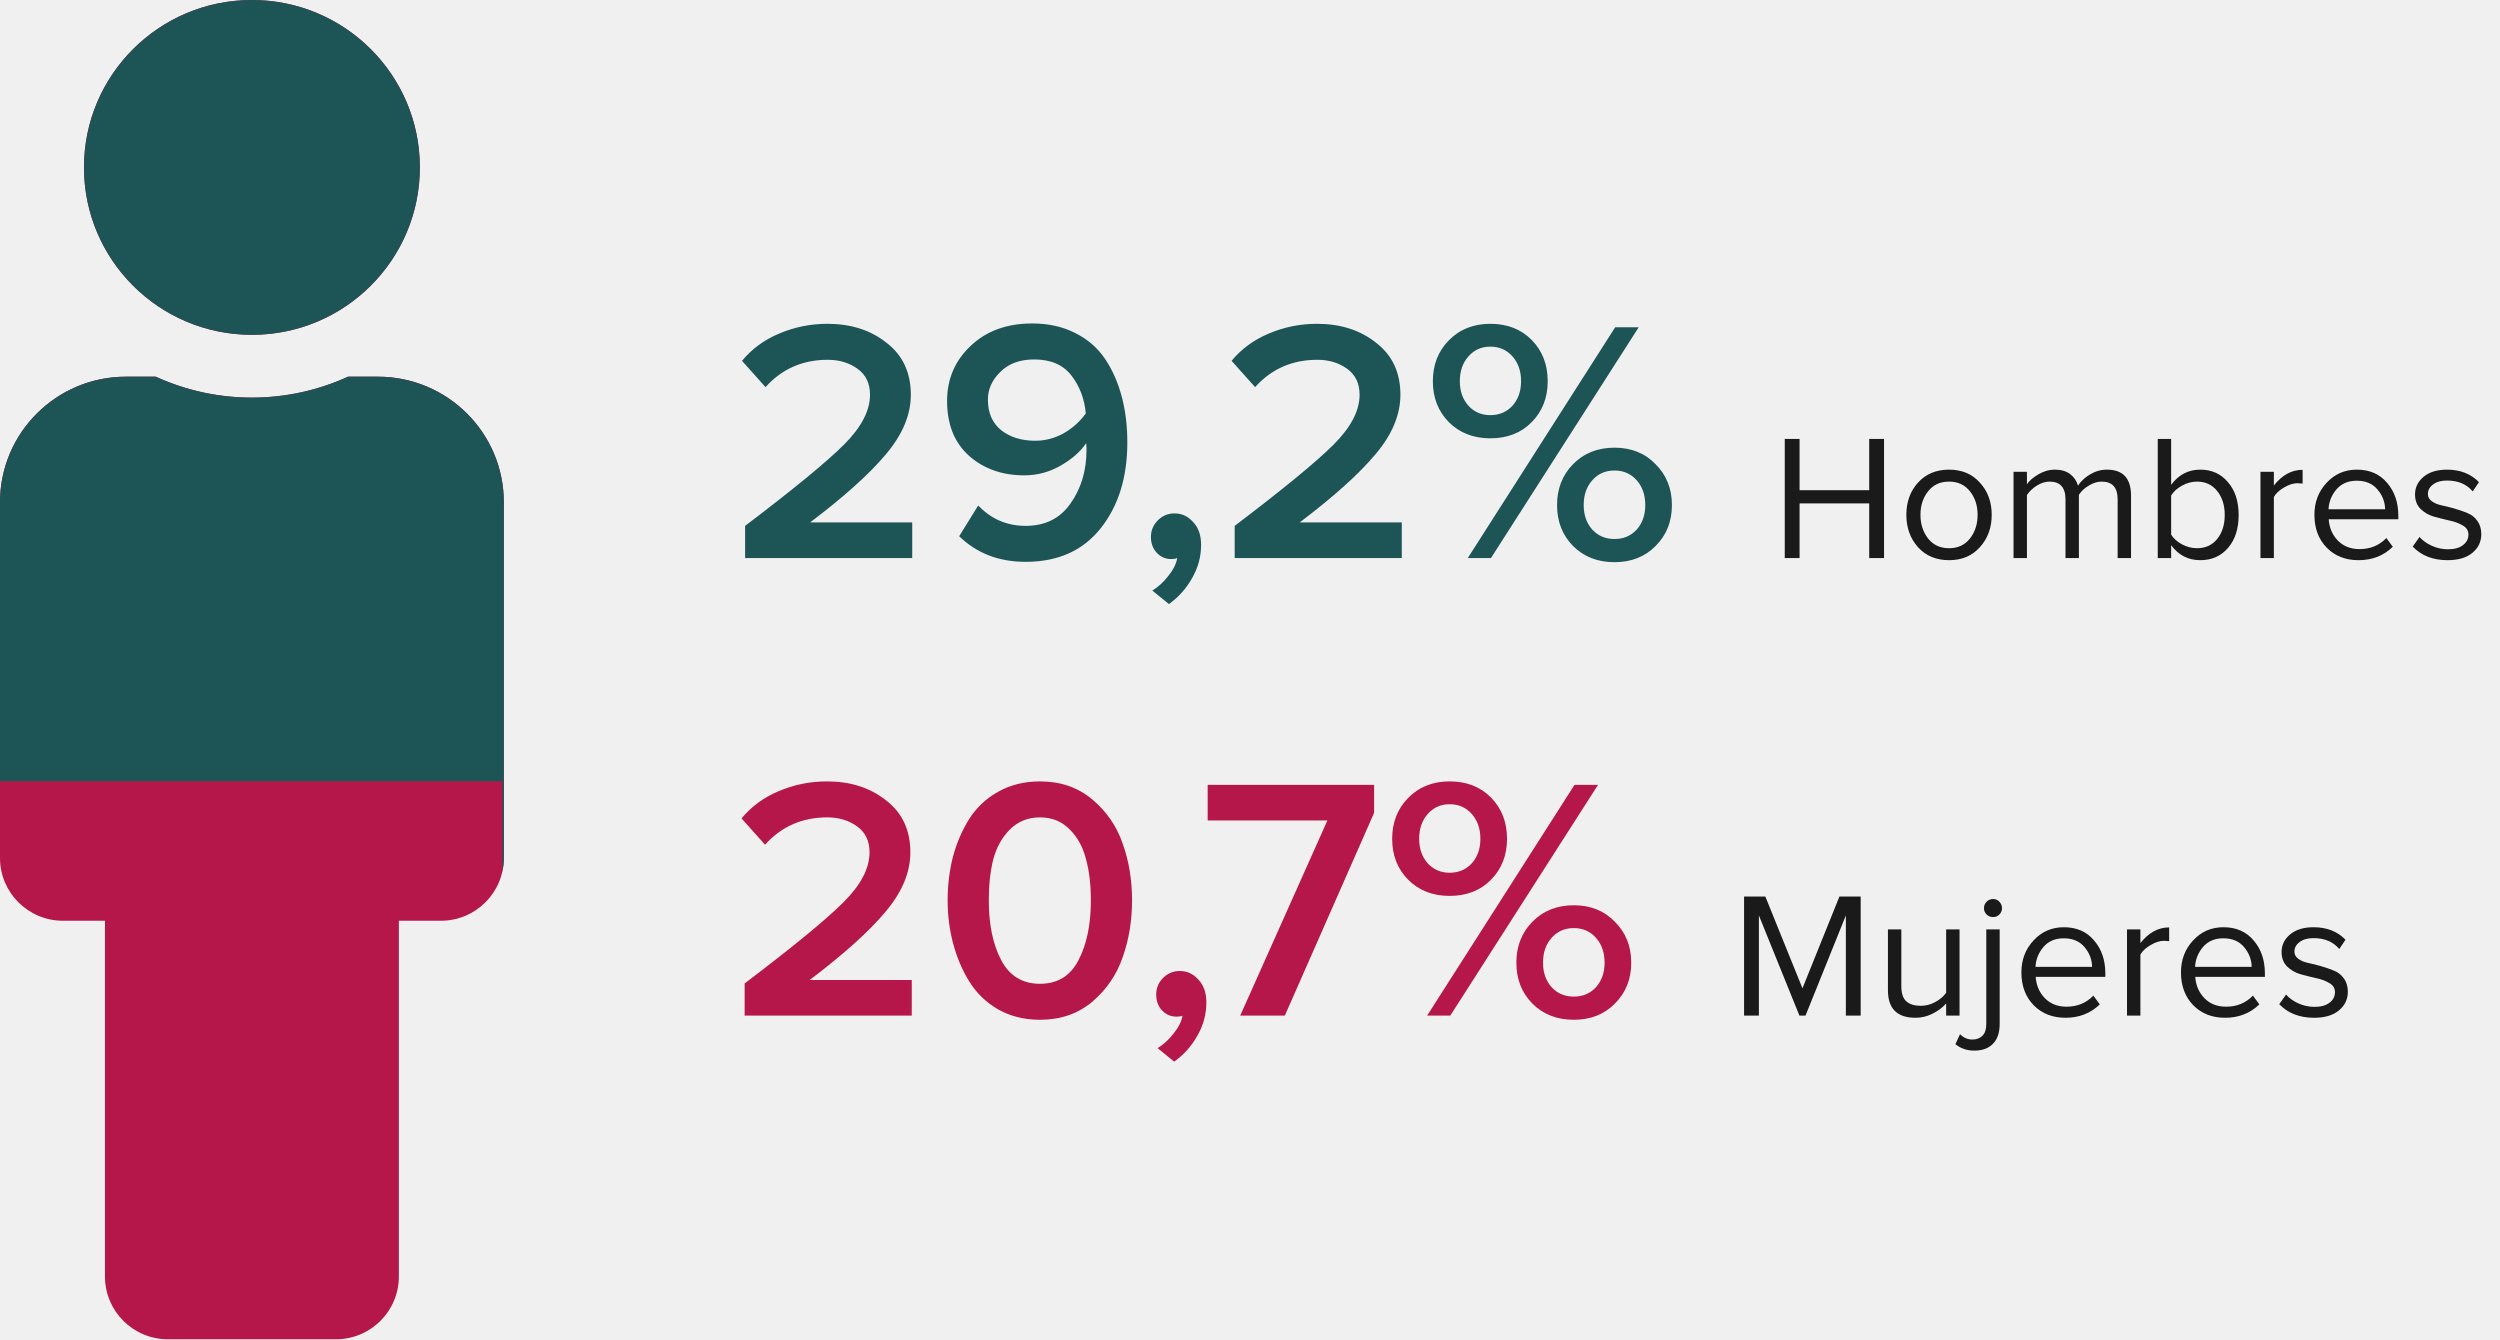
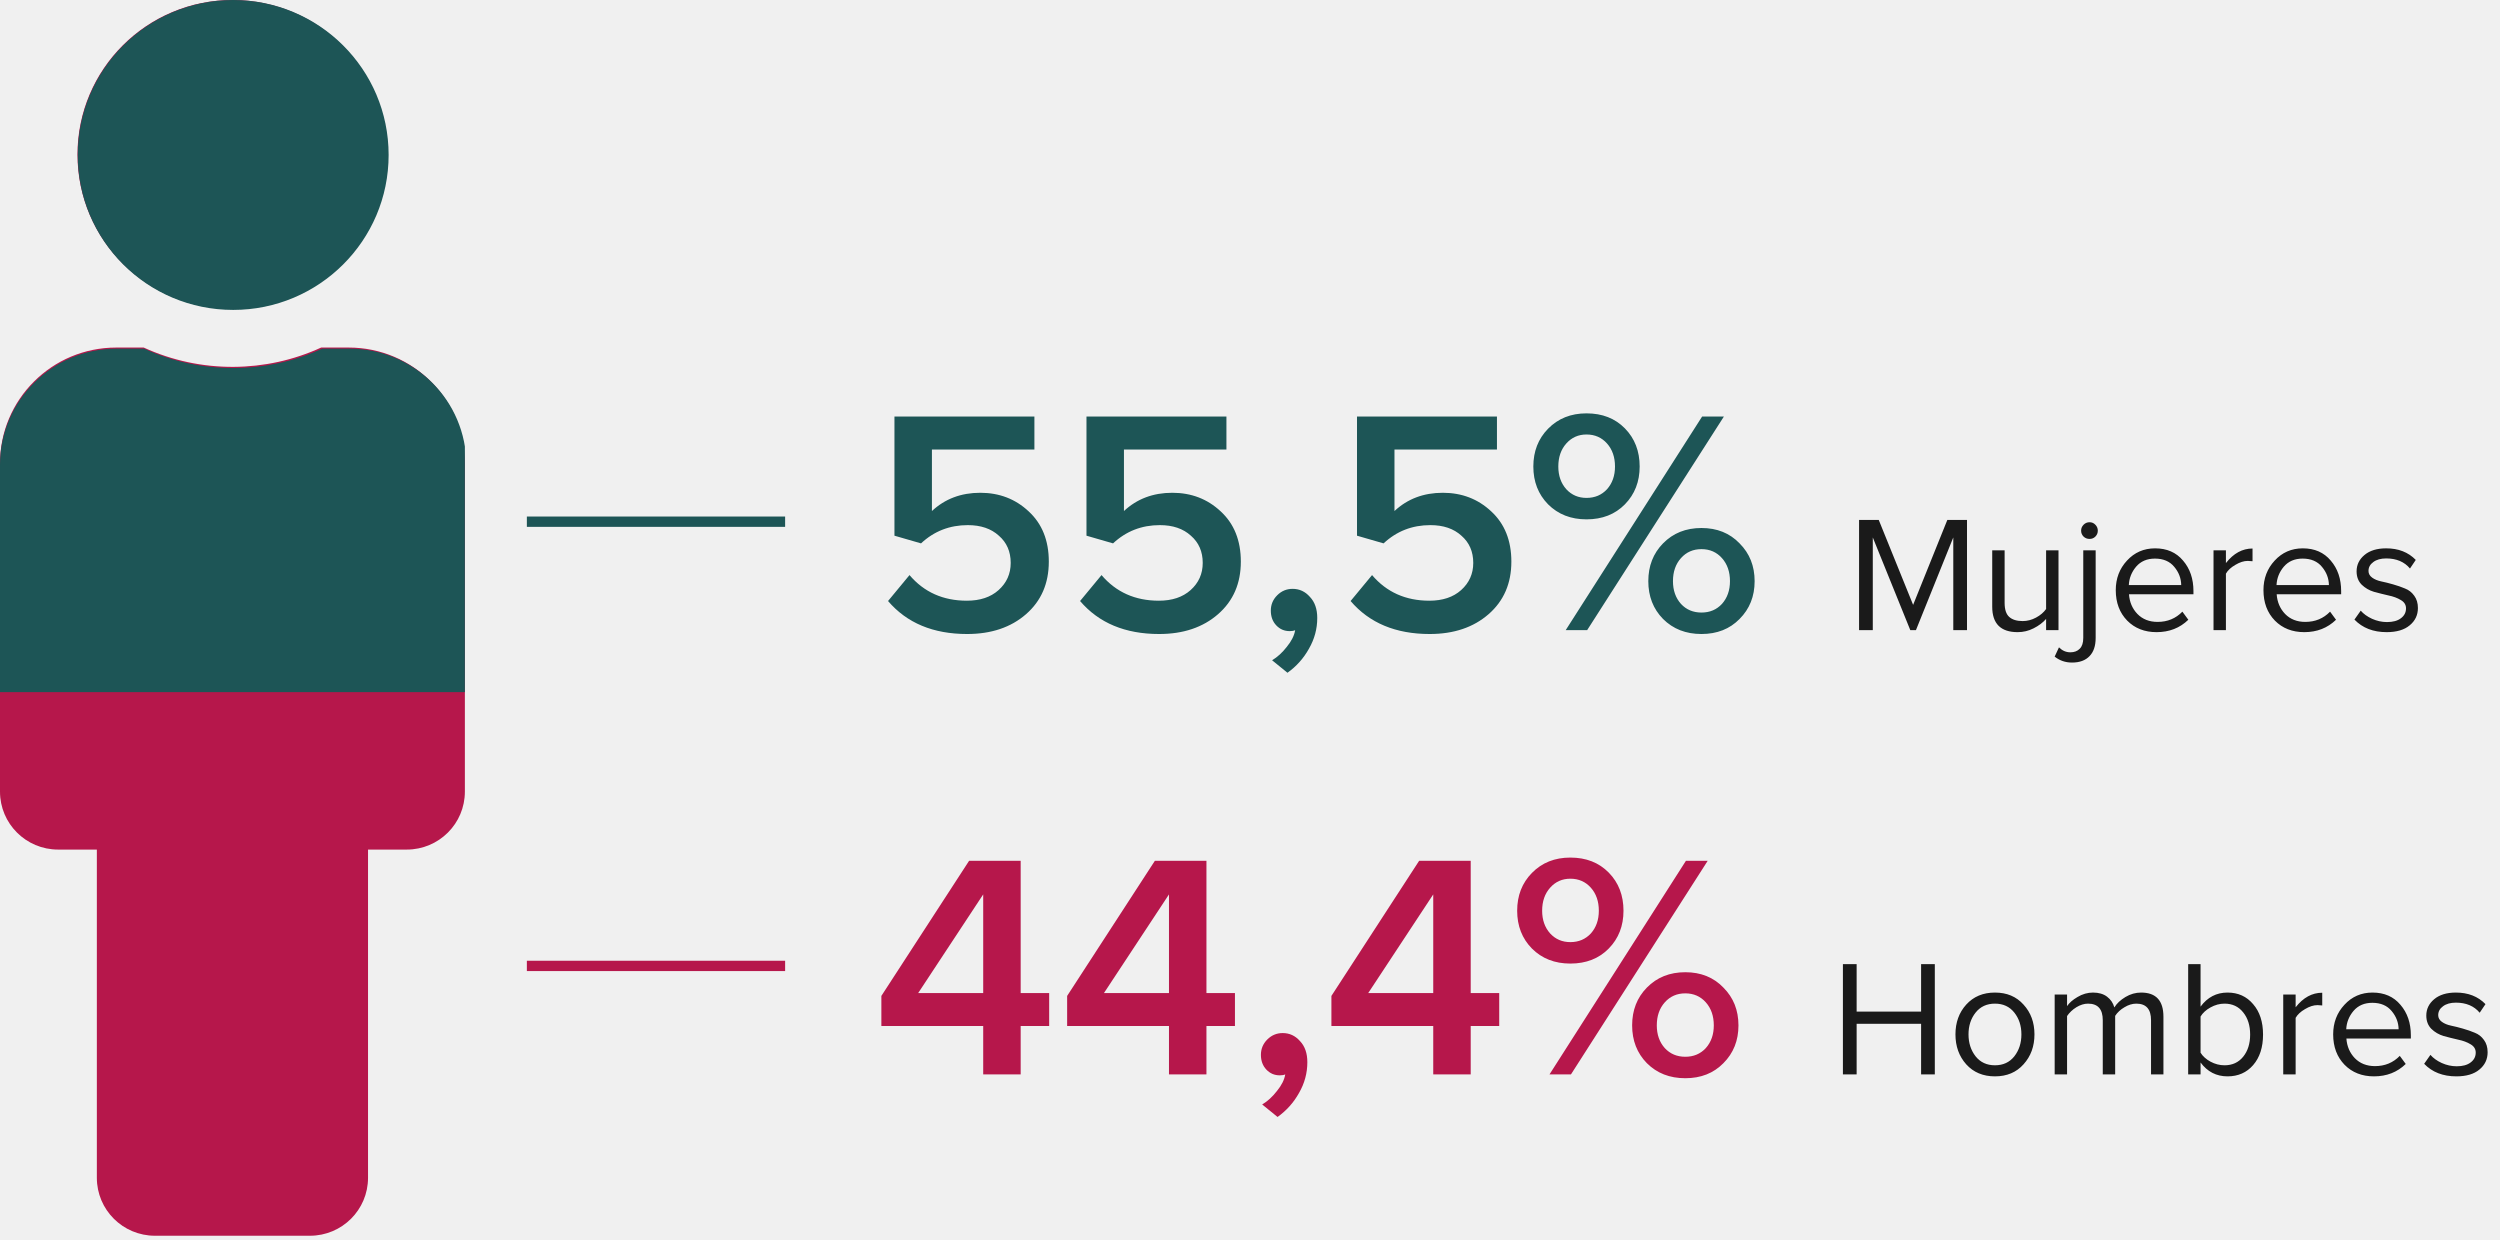
- <svg xmlns="http://www.w3.org/2000/svg" width="224" height="120" viewBox="0 0 224 120" fill="none">
-   <path d="M81.693 91H66.72V88.117C71.08 84.81 74.036 82.382 75.586 80.832C77.136 79.282 77.911 77.794 77.911 76.368C77.911 75.355 77.539 74.58 76.795 74.043C76.051 73.506 75.162 73.237 74.129 73.237C71.876 73.237 70.016 74.053 68.549 75.686L66.441 73.33C67.329 72.255 68.445 71.439 69.789 70.881C71.153 70.302 72.589 70.013 74.098 70.013C76.206 70.013 77.973 70.581 79.399 71.718C80.845 72.834 81.569 74.384 81.569 76.368C81.569 78.166 80.825 79.943 79.337 81.7C77.869 83.457 75.606 85.492 72.548 87.807H81.693V91ZM93.185 91.372C91.78 91.372 90.529 91.062 89.434 90.442C88.359 89.822 87.502 88.995 86.861 87.962C86.22 86.929 85.735 85.792 85.404 84.552C85.073 83.312 84.908 82.02 84.908 80.677C84.908 79.334 85.063 78.042 85.373 76.802C85.704 75.562 86.189 74.425 86.83 73.392C87.491 72.359 88.359 71.542 89.434 70.943C90.529 70.323 91.78 70.013 93.185 70.013C95.024 70.013 96.585 70.55 97.866 71.625C99.147 72.7 100.057 74.022 100.594 75.593C101.152 77.143 101.431 78.838 101.431 80.677C101.431 82.496 101.152 84.19 100.594 85.761C100.057 87.332 99.147 88.665 97.866 89.76C96.585 90.835 95.024 91.372 93.185 91.372ZM89.713 86.04C90.457 87.445 91.614 88.148 93.185 88.148C94.756 88.148 95.903 87.445 96.626 86.04C97.37 84.635 97.742 82.847 97.742 80.677C97.742 79.272 97.597 78.042 97.308 76.988C97.039 75.913 96.554 75.025 95.851 74.322C95.148 73.599 94.26 73.237 93.185 73.237C92.11 73.237 91.211 73.599 90.488 74.322C89.785 75.025 89.289 75.913 89 76.988C88.731 78.042 88.597 79.272 88.597 80.677C88.597 82.847 88.969 84.635 89.713 86.04ZM108.09 89.822C108.09 90.876 107.821 91.868 107.284 92.798C106.767 93.728 106.075 94.503 105.207 95.123L103.719 93.914C104.235 93.604 104.711 93.17 105.145 92.612C105.599 92.054 105.868 91.517 105.951 91C105.827 91.062 105.651 91.093 105.424 91.093C104.907 91.093 104.473 90.907 104.122 90.535C103.77 90.163 103.595 89.688 103.595 89.109C103.595 88.53 103.801 88.034 104.215 87.621C104.628 87.208 105.124 87.001 105.703 87.001C106.364 87.001 106.922 87.259 107.377 87.776C107.852 88.272 108.09 88.954 108.09 89.822ZM115.121 91H111.122L118.934 73.516H108.208V70.323H123.119V72.834L115.121 91ZM129.884 80.274C128.375 80.274 127.135 79.788 126.164 78.817C125.213 77.846 124.738 76.626 124.738 75.159C124.738 73.692 125.213 72.472 126.164 71.501C127.135 70.509 128.375 70.013 129.884 70.013C131.413 70.013 132.653 70.499 133.604 71.47C134.554 72.441 135.03 73.671 135.03 75.159C135.03 76.626 134.554 77.846 133.604 78.817C132.653 79.788 131.413 80.274 129.884 80.274ZM129.946 91H127.869L141.075 70.323H143.183L129.946 91ZM144.702 89.915C143.751 90.886 142.521 91.372 141.013 91.372C139.504 91.372 138.264 90.886 137.293 89.915C136.342 88.944 135.867 87.724 135.867 86.257C135.867 84.79 136.342 83.57 137.293 82.599C138.264 81.607 139.504 81.111 141.013 81.111C142.521 81.111 143.751 81.607 144.702 82.599C145.673 83.57 146.159 84.79 146.159 86.257C146.159 87.724 145.673 88.944 144.702 89.915ZM129.884 78.197C130.69 78.197 131.351 77.918 131.868 77.36C132.384 76.781 132.643 76.048 132.643 75.159C132.643 74.25 132.384 73.506 131.868 72.927C131.351 72.348 130.69 72.059 129.884 72.059C129.098 72.059 128.447 72.348 127.931 72.927C127.414 73.506 127.156 74.25 127.156 75.159C127.156 76.048 127.414 76.781 127.931 77.36C128.447 77.918 129.098 78.197 129.884 78.197ZM139.029 88.458C139.545 89.016 140.207 89.295 141.013 89.295C141.819 89.295 142.48 89.016 142.997 88.458C143.513 87.879 143.772 87.146 143.772 86.257C143.772 85.348 143.513 84.604 142.997 84.025C142.48 83.446 141.819 83.157 141.013 83.157C140.207 83.157 139.545 83.446 139.029 84.025C138.512 84.604 138.254 85.348 138.254 86.257C138.254 87.146 138.512 87.879 139.029 88.458Z" fill="#B6174B" />
-   <path d="M166.717 91H165.389V82.024L161.773 91H161.229L157.597 82.024V91H156.269V80.328H158.173L161.501 88.552L164.813 80.328H166.717V91ZM175.575 91H174.375V89.912C174.055 90.275 173.649 90.579 173.159 90.824C172.679 91.069 172.167 91.192 171.623 91.192C169.98 91.192 169.159 90.371 169.159 88.728V83.272H170.359V88.36C170.359 89 170.508 89.453 170.807 89.72C171.105 89.987 171.537 90.12 172.103 90.12C172.551 90.12 172.983 90.008 173.399 89.784C173.815 89.56 174.14 89.283 174.375 88.952V83.272H175.575V91ZM179.139 81.944C178.99 82.093 178.803 82.168 178.579 82.168C178.355 82.168 178.163 82.093 178.003 81.944C177.843 81.784 177.763 81.592 177.763 81.368C177.763 81.144 177.843 80.952 178.003 80.792C178.163 80.632 178.355 80.552 178.579 80.552C178.803 80.552 178.99 80.632 179.139 80.792C179.299 80.952 179.379 81.144 179.379 81.368C179.379 81.592 179.299 81.784 179.139 81.944ZM176.883 94.136C176.243 94.136 175.683 93.944 175.203 93.56L175.619 92.664C175.939 92.984 176.307 93.144 176.723 93.144C177.107 93.144 177.411 93.027 177.635 92.792C177.859 92.568 177.971 92.221 177.971 91.752V83.272H179.171V91.752C179.171 92.52 178.974 93.107 178.579 93.512C178.184 93.928 177.619 94.136 176.883 94.136ZM185.069 91.192C183.906 91.192 182.957 90.819 182.221 90.072C181.485 89.315 181.117 88.333 181.117 87.128C181.117 85.997 181.48 85.043 182.205 84.264C182.93 83.475 183.837 83.08 184.925 83.08C186.066 83.08 186.968 83.475 187.629 84.264C188.301 85.043 188.637 86.029 188.637 87.224V87.528H182.397C182.45 88.285 182.722 88.92 183.213 89.432C183.714 89.944 184.365 90.2 185.165 90.2C186.125 90.2 186.925 89.869 187.565 89.208L188.141 89.992C187.32 90.792 186.296 91.192 185.069 91.192ZM187.453 86.632C187.442 85.981 187.218 85.395 186.781 84.872C186.344 84.339 185.72 84.072 184.909 84.072C184.141 84.072 183.533 84.333 183.085 84.856C182.648 85.379 182.413 85.971 182.381 86.632H187.453ZM191.78 91H190.58V83.272H191.78V84.504C192.516 83.565 193.375 83.096 194.356 83.096V84.328C194.164 84.307 194.01 84.296 193.892 84.296C193.519 84.296 193.119 84.424 192.692 84.68C192.266 84.925 191.962 85.208 191.78 85.528V91ZM199.366 91.192C198.203 91.192 197.254 90.819 196.518 90.072C195.782 89.315 195.414 88.333 195.414 87.128C195.414 85.997 195.776 85.043 196.502 84.264C197.227 83.475 198.134 83.08 199.222 83.08C200.363 83.08 201.264 83.475 201.926 84.264C202.598 85.043 202.934 86.029 202.934 87.224V87.528H196.694C196.747 88.285 197.019 88.92 197.51 89.432C198.011 89.944 198.662 90.2 199.462 90.2C200.422 90.2 201.222 89.869 201.862 89.208L202.438 89.992C201.616 90.792 200.592 91.192 199.366 91.192ZM201.75 86.632C201.739 85.981 201.515 85.395 201.078 84.872C200.64 84.339 200.016 84.072 199.206 84.072C198.438 84.072 197.83 84.333 197.382 84.856C196.944 85.379 196.71 85.971 196.678 86.632H201.75ZM207.341 91.192C206.04 91.192 205 90.787 204.221 89.976L204.829 89.112C205.096 89.421 205.459 89.683 205.917 89.896C206.387 90.109 206.872 90.216 207.373 90.216C207.949 90.216 208.397 90.093 208.717 89.848C209.048 89.603 209.213 89.283 209.213 88.888C209.213 88.547 209.048 88.28 208.717 88.088C208.387 87.885 207.987 87.736 207.517 87.64C207.048 87.533 206.579 87.416 206.109 87.288C205.651 87.149 205.256 86.92 204.925 86.6C204.595 86.269 204.429 85.837 204.429 85.304C204.429 84.675 204.685 84.147 205.197 83.72C205.709 83.293 206.408 83.08 207.293 83.08C208.477 83.08 209.432 83.453 210.157 84.2L209.597 85.032C209.053 84.381 208.285 84.056 207.293 84.056C206.771 84.056 206.355 84.173 206.045 84.408C205.736 84.632 205.581 84.92 205.581 85.272C205.581 85.528 205.699 85.741 205.933 85.912C206.168 86.083 206.461 86.205 206.813 86.28C207.176 86.355 207.56 86.451 207.965 86.568C208.381 86.685 208.765 86.819 209.117 86.968C209.48 87.107 209.779 87.341 210.013 87.672C210.248 87.992 210.365 88.387 210.365 88.856C210.365 89.539 210.099 90.099 209.565 90.536C209.043 90.973 208.301 91.192 207.341 91.192Z" fill="#1A1A1A" />
-   <path d="M81.735 50H66.762V47.117C71.123 43.81 74.078 41.382 75.628 39.832C77.178 38.282 77.953 36.794 77.953 35.368C77.953 34.355 77.581 33.58 76.837 33.043C76.093 32.506 75.204 32.237 74.171 32.237C71.918 32.237 70.058 33.053 68.591 34.686L66.483 32.33C67.372 31.255 68.488 30.439 69.831 29.881C71.195 29.302 72.631 29.013 74.14 29.013C76.248 29.013 78.015 29.581 79.441 30.718C80.888 31.834 81.611 33.384 81.611 35.368C81.611 37.166 80.867 38.943 79.379 40.7C77.912 42.457 75.649 44.492 72.59 46.807H81.735V50ZM91.895 50.341C89.497 50.341 87.513 49.576 85.943 48.047L87.648 45.288C88.805 46.507 90.221 47.117 91.895 47.117C93.651 47.117 94.995 46.445 95.925 45.102C96.875 43.759 97.351 42.157 97.351 40.297C97.351 40.028 97.34 39.832 97.32 39.708C96.803 40.473 96.038 41.144 95.026 41.723C94.013 42.302 92.928 42.591 91.771 42.591C89.807 42.591 88.164 42.012 86.842 40.855C85.519 39.677 84.858 38.034 84.858 35.926C84.858 33.963 85.56 32.32 86.966 30.997C88.371 29.654 90.21 28.982 92.484 28.982C93.951 28.982 95.243 29.271 96.359 29.85C97.475 30.408 98.363 31.183 99.025 32.175C99.686 33.167 100.182 34.293 100.513 35.554C100.843 36.794 101.009 38.158 101.009 39.646C101.009 42.767 100.213 45.329 98.622 47.334C97.03 49.339 94.788 50.341 91.895 50.341ZM92.763 39.491C93.631 39.491 94.468 39.274 95.274 38.84C96.08 38.385 96.751 37.786 97.289 37.042C97.165 35.719 96.731 34.583 95.987 33.632C95.243 32.681 94.137 32.206 92.67 32.206C91.388 32.206 90.376 32.578 89.632 33.322C88.888 34.045 88.516 34.872 88.516 35.802C88.516 37.001 88.919 37.92 89.725 38.561C90.531 39.181 91.543 39.491 92.763 39.491ZM107.618 48.822C107.618 49.876 107.349 50.868 106.812 51.798C106.295 52.728 105.603 53.503 104.735 54.123L103.247 52.914C103.763 52.604 104.239 52.17 104.673 51.612C105.127 51.054 105.396 50.517 105.479 50C105.355 50.062 105.179 50.093 104.952 50.093C104.435 50.093 104.001 49.907 103.65 49.535C103.298 49.163 103.123 48.688 103.123 48.109C103.123 47.53 103.329 47.034 103.743 46.621C104.156 46.208 104.652 46.001 105.231 46.001C105.892 46.001 106.45 46.259 106.905 46.776C107.38 47.272 107.618 47.954 107.618 48.822ZM125.601 50H110.628V47.117C114.989 43.81 117.944 41.382 119.494 39.832C121.044 38.282 121.819 36.794 121.819 35.368C121.819 34.355 121.447 33.58 120.703 33.043C119.959 32.506 119.071 32.237 118.037 32.237C115.785 32.237 113.925 33.053 112.457 34.686L110.349 32.33C111.238 31.255 112.354 30.439 113.697 29.881C115.061 29.302 116.498 29.013 118.006 29.013C120.114 29.013 121.881 29.581 123.307 30.718C124.754 31.834 125.477 33.384 125.477 35.368C125.477 37.166 124.733 38.943 123.245 40.7C121.778 42.457 119.515 44.492 116.456 46.807H125.601V50ZM133.529 39.274C132.02 39.274 130.78 38.788 129.809 37.817C128.858 36.846 128.383 35.626 128.383 34.159C128.383 32.692 128.858 31.472 129.809 30.501C130.78 29.509 132.02 29.013 133.529 29.013C135.058 29.013 136.298 29.499 137.249 30.47C138.199 31.441 138.675 32.671 138.675 34.159C138.675 35.626 138.199 36.846 137.249 37.817C136.298 38.788 135.058 39.274 133.529 39.274ZM133.591 50H131.514L144.72 29.323H146.828L133.591 50ZM148.347 48.915C147.396 49.886 146.166 50.372 144.658 50.372C143.149 50.372 141.909 49.886 140.938 48.915C139.987 47.944 139.512 46.724 139.512 45.257C139.512 43.79 139.987 42.57 140.938 41.599C141.909 40.607 143.149 40.111 144.658 40.111C146.166 40.111 147.396 40.607 148.347 41.599C149.318 42.57 149.804 43.79 149.804 45.257C149.804 46.724 149.318 47.944 148.347 48.915ZM133.529 37.197C134.335 37.197 134.996 36.918 135.513 36.36C136.029 35.781 136.288 35.048 136.288 34.159C136.288 33.25 136.029 32.506 135.513 31.927C134.996 31.348 134.335 31.059 133.529 31.059C132.743 31.059 132.092 31.348 131.576 31.927C131.059 32.506 130.801 33.25 130.801 34.159C130.801 35.048 131.059 35.781 131.576 36.36C132.092 36.918 132.743 37.197 133.529 37.197ZM142.674 47.458C143.19 48.016 143.852 48.295 144.658 48.295C145.464 48.295 146.125 48.016 146.642 47.458C147.158 46.879 147.417 46.146 147.417 45.257C147.417 44.348 147.158 43.604 146.642 43.025C146.125 42.446 145.464 42.157 144.658 42.157C143.852 42.157 143.19 42.446 142.674 43.025C142.157 43.604 141.899 44.348 141.899 45.257C141.899 46.146 142.157 46.879 142.674 47.458Z" fill="#1D5556" />
-   <path d="M168.81 50H167.482V45.104H161.242V50H159.914V39.328H161.242V43.92H167.482V39.328H168.81V50ZM177.401 49.024C176.707 49.803 175.785 50.192 174.633 50.192C173.481 50.192 172.553 49.803 171.849 49.024C171.155 48.245 170.809 47.28 170.809 46.128C170.809 44.976 171.155 44.016 171.849 43.248C172.553 42.469 173.481 42.08 174.633 42.08C175.785 42.08 176.707 42.469 177.401 43.248C178.105 44.016 178.457 44.976 178.457 46.128C178.457 47.28 178.105 48.245 177.401 49.024ZM172.761 48.256C173.219 48.832 173.843 49.12 174.633 49.12C175.422 49.12 176.046 48.832 176.505 48.256C176.963 47.669 177.193 46.96 177.193 46.128C177.193 45.296 176.963 44.592 176.505 44.016C176.046 43.44 175.422 43.152 174.633 43.152C173.843 43.152 173.219 43.44 172.761 44.016C172.302 44.592 172.073 45.296 172.073 46.128C172.073 46.96 172.302 47.669 172.761 48.256ZM190.941 50H189.741V44.752C189.741 43.685 189.266 43.152 188.317 43.152C187.933 43.152 187.549 43.269 187.165 43.504C186.781 43.728 186.482 44.005 186.269 44.336V50H185.069V44.752C185.069 43.685 184.594 43.152 183.645 43.152C183.272 43.152 182.893 43.269 182.509 43.504C182.136 43.739 181.837 44.021 181.613 44.352V50H180.413V42.272H181.613V43.392C181.816 43.083 182.152 42.789 182.621 42.512C183.101 42.224 183.602 42.08 184.125 42.08C184.68 42.08 185.133 42.213 185.485 42.48C185.837 42.747 186.072 43.093 186.189 43.52C186.424 43.136 186.781 42.8 187.261 42.512C187.741 42.224 188.248 42.08 188.781 42.08C190.221 42.08 190.941 42.859 190.941 44.416V50ZM194.535 47.904C194.748 48.245 195.068 48.533 195.495 48.768C195.932 49.003 196.386 49.12 196.855 49.12C197.612 49.12 198.215 48.843 198.663 48.288C199.111 47.733 199.335 47.019 199.335 46.144C199.335 45.269 199.111 44.555 198.663 44C198.215 43.435 197.612 43.152 196.855 43.152C196.386 43.152 195.932 43.275 195.495 43.52C195.068 43.755 194.748 44.048 194.535 44.4V47.904ZM194.535 50H193.335V39.328H194.535V43.44C195.207 42.533 196.076 42.08 197.143 42.08C198.167 42.08 198.994 42.453 199.623 43.2C200.263 43.936 200.583 44.917 200.583 46.144C200.583 47.381 200.263 48.368 199.623 49.104C198.994 49.829 198.167 50.192 197.143 50.192C196.066 50.192 195.196 49.744 194.535 48.848V50ZM203.738 50H202.538V42.272H203.738V43.504C204.474 42.565 205.333 42.096 206.314 42.096V43.328C206.122 43.307 205.967 43.296 205.85 43.296C205.477 43.296 205.077 43.424 204.65 43.68C204.223 43.925 203.919 44.208 203.738 44.528V50ZM211.323 50.192C210.161 50.192 209.211 49.819 208.475 49.072C207.739 48.315 207.371 47.333 207.371 46.128C207.371 44.997 207.734 44.043 208.459 43.264C209.185 42.475 210.091 42.08 211.179 42.08C212.321 42.08 213.222 42.475 213.883 43.264C214.555 44.043 214.891 45.029 214.891 46.224V46.528H208.651C208.705 47.285 208.977 47.92 209.467 48.432C209.969 48.944 210.619 49.2 211.419 49.2C212.379 49.2 213.179 48.869 213.819 48.208L214.395 48.992C213.574 49.792 212.55 50.192 211.323 50.192ZM213.707 45.632C213.697 44.981 213.473 44.395 213.035 43.872C212.598 43.339 211.974 43.072 211.163 43.072C210.395 43.072 209.787 43.333 209.339 43.856C208.902 44.379 208.667 44.971 208.635 45.632H213.707ZM219.299 50.192C217.998 50.192 216.958 49.787 216.179 48.976L216.787 48.112C217.054 48.421 217.416 48.683 217.875 48.896C218.344 49.109 218.83 49.216 219.331 49.216C219.907 49.216 220.355 49.093 220.675 48.848C221.006 48.603 221.171 48.283 221.171 47.888C221.171 47.547 221.006 47.28 220.675 47.088C220.344 46.885 219.944 46.736 219.475 46.64C219.006 46.533 218.536 46.416 218.067 46.288C217.608 46.149 217.214 45.92 216.883 45.6C216.552 45.269 216.387 44.837 216.387 44.304C216.387 43.675 216.643 43.147 217.155 42.72C217.667 42.293 218.366 42.08 219.251 42.08C220.435 42.08 221.39 42.453 222.115 43.2L221.555 44.032C221.011 43.381 220.243 43.056 219.251 43.056C218.728 43.056 218.312 43.173 218.003 43.408C217.694 43.632 217.539 43.92 217.539 44.272C217.539 44.528 217.656 44.741 217.891 44.912C218.126 45.083 218.419 45.205 218.771 45.28C219.134 45.355 219.518 45.451 219.923 45.568C220.339 45.685 220.723 45.819 221.075 45.968C221.438 46.107 221.736 46.341 221.971 46.672C222.206 46.992 222.323 47.387 222.323 47.856C222.323 48.539 222.056 49.099 221.523 49.536C221 49.973 220.259 50.192 219.299 50.192Z" fill="#1A1A1A" />
-   <path d="M22.571 0C30.882 0 37.619 6.716 37.619 15C37.619 23.284 30.882 30 22.571 30C14.261 30 7.524 23.284 7.524 15C7.524 6.716 14.261 0 22.571 0ZM33.857 33.75H31.186C25.846 36.198 19.527 36.303 13.957 33.75H11.286C5.053 33.75 0 38.787 0 45V76.875C0 79.982 2.526 82.5 5.643 82.5H9.405V114.375C9.405 117.482 11.931 120 15.048 120H30.095C33.212 120 35.738 117.482 35.738 114.375V82.5H39.5C42.617 82.5 45.143 79.982 45.143 76.875V45C45.143 38.787 40.09 33.75 33.857 33.75Z" fill="#B6174B" />
-   <path fill-rule="evenodd" clip-rule="evenodd" d="M37.619 15C37.619 6.716 30.882 0 22.571 0C14.261 0 7.524 6.716 7.524 15C7.524 23.284 14.261 30 22.571 30C30.882 30 37.619 23.284 37.619 15ZM31.186 33.75H33.857C40.09 33.75 45.143 38.787 45.143 45V76.875C45.143 77.309 45.093 77.732 45 78.138V70H0V45C0 38.787 5.053 33.75 11.286 33.75H13.957C19.527 36.303 25.846 36.198 31.186 33.75Z" fill="#1D5556" />
+ <svg xmlns="http://www.w3.org/2000/svg" width="242" height="120" viewBox="0 0 242 120" fill="none">
+   <path d="M98.801 104H95.174V99.319H85.316V96.405L93.81 83.323H98.801V96.126H101.56V99.319H98.801V104ZM95.174 96.126V86.578L88.881 96.126H95.174ZM116.784 104H113.157V99.319H103.299V96.405L111.793 83.323H116.784V96.126H119.543V99.319H116.784V104ZM113.157 96.126V86.578L106.864 96.126H113.157ZM126.551 102.822C126.551 103.876 126.282 104.868 125.745 105.798C125.228 106.728 124.536 107.503 123.668 108.123L122.18 106.914C122.697 106.604 123.172 106.17 123.606 105.612C124.061 105.054 124.329 104.517 124.412 104C124.288 104.062 124.112 104.093 123.885 104.093C123.368 104.093 122.934 103.907 122.583 103.535C122.232 103.163 122.056 102.688 122.056 102.109C122.056 101.53 122.263 101.034 122.676 100.621C123.089 100.208 123.585 100.001 124.164 100.001C124.825 100.001 125.383 100.259 125.838 100.776C126.313 101.272 126.551 101.954 126.551 102.822ZM142.365 104H138.738V99.319H128.88V96.405L137.374 83.323H142.365V96.126H145.124V99.319H142.365V104ZM138.738 96.126V86.578L132.445 96.126H138.738ZM152.008 93.274C150.499 93.274 149.259 92.788 148.288 91.817C147.337 90.846 146.862 89.626 146.862 88.159C146.862 86.692 147.337 85.472 148.288 84.501C149.259 83.509 150.499 83.013 152.008 83.013C153.537 83.013 154.777 83.499 155.728 84.47C156.679 85.441 157.154 86.671 157.154 88.159C157.154 89.626 156.679 90.846 155.728 91.817C154.777 92.788 153.537 93.274 152.008 93.274ZM152.07 104H149.993L163.199 83.323H165.307L152.07 104ZM166.826 102.915C165.875 103.886 164.646 104.372 163.137 104.372C161.628 104.372 160.388 103.886 159.417 102.915C158.466 101.944 157.991 100.724 157.991 99.257C157.991 97.79 158.466 96.57 159.417 95.599C160.388 94.607 161.628 94.111 163.137 94.111C164.646 94.111 165.875 94.607 166.826 95.599C167.797 96.57 168.283 97.79 168.283 99.257C168.283 100.724 167.797 101.944 166.826 102.915ZM152.008 91.197C152.814 91.197 153.475 90.918 153.992 90.36C154.509 89.781 154.767 89.048 154.767 88.159C154.767 87.25 154.509 86.506 153.992 85.927C153.475 85.348 152.814 85.059 152.008 85.059C151.223 85.059 150.572 85.348 150.055 85.927C149.538 86.506 149.28 87.25 149.28 88.159C149.28 89.048 149.538 89.781 150.055 90.36C150.572 90.918 151.223 91.197 152.008 91.197ZM161.153 101.458C161.67 102.016 162.331 102.295 163.137 102.295C163.943 102.295 164.604 102.016 165.121 101.458C165.638 100.879 165.896 100.146 165.896 99.257C165.896 98.348 165.638 97.604 165.121 97.025C164.604 96.446 163.943 96.157 163.137 96.157C162.331 96.157 161.67 96.446 161.153 97.025C160.636 97.604 160.378 98.348 160.378 99.257C160.378 100.146 160.636 100.879 161.153 101.458Z" fill="#B6174B" />
+   <path d="M187.29 104H185.962V99.104H179.722V104H178.394V93.328H179.722V97.92H185.962V93.328H187.29V104ZM195.88 103.024C195.187 103.803 194.264 104.192 193.112 104.192C191.96 104.192 191.032 103.803 190.328 103.024C189.635 102.245 189.288 101.28 189.288 100.128C189.288 98.976 189.635 98.016 190.328 97.248C191.032 96.469 191.96 96.08 193.112 96.08C194.264 96.08 195.187 96.469 195.88 97.248C196.584 98.016 196.936 98.976 196.936 100.128C196.936 101.28 196.584 102.245 195.88 103.024ZM191.24 102.256C191.699 102.832 192.323 103.12 193.112 103.12C193.901 103.12 194.525 102.832 194.984 102.256C195.443 101.669 195.672 100.96 195.672 100.128C195.672 99.296 195.443 98.592 194.984 98.016C194.525 97.44 193.901 97.152 193.112 97.152C192.323 97.152 191.699 97.44 191.24 98.016C190.781 98.592 190.552 99.296 190.552 100.128C190.552 100.96 190.781 101.669 191.24 102.256ZM209.42 104H208.22V98.752C208.22 97.685 207.746 97.152 206.796 97.152C206.412 97.152 206.028 97.269 205.644 97.504C205.26 97.728 204.962 98.005 204.748 98.336V104H203.548V98.752C203.548 97.685 203.074 97.152 202.124 97.152C201.751 97.152 201.372 97.269 200.988 97.504C200.615 97.739 200.316 98.021 200.092 98.352V104H198.892V96.272H200.092V97.392C200.295 97.083 200.631 96.789 201.1 96.512C201.58 96.224 202.082 96.08 202.604 96.08C203.159 96.08 203.612 96.213 203.964 96.48C204.316 96.747 204.551 97.093 204.668 97.52C204.903 97.136 205.26 96.8 205.74 96.512C206.22 96.224 206.727 96.08 207.26 96.08C208.7 96.08 209.42 96.859 209.42 98.416V104ZM213.014 101.904C213.228 102.245 213.548 102.533 213.974 102.768C214.412 103.003 214.865 103.12 215.334 103.12C216.092 103.12 216.694 102.843 217.142 102.288C217.59 101.733 217.814 101.019 217.814 100.144C217.814 99.269 217.59 98.555 217.142 98C216.694 97.435 216.092 97.152 215.334 97.152C214.865 97.152 214.412 97.275 213.974 97.52C213.548 97.755 213.228 98.048 213.014 98.4V101.904ZM213.014 104H211.814V93.328H213.014V97.44C213.686 96.533 214.556 96.08 215.622 96.08C216.646 96.08 217.473 96.453 218.102 97.2C218.742 97.936 219.062 98.917 219.062 100.144C219.062 101.381 218.742 102.368 218.102 103.104C217.473 103.829 216.646 104.192 215.622 104.192C214.545 104.192 213.676 103.744 213.014 102.848V104ZM222.217 104H221.017V96.272H222.217V97.504C222.953 96.565 223.812 96.096 224.793 96.096V97.328C224.601 97.307 224.447 97.296 224.329 97.296C223.956 97.296 223.556 97.424 223.129 97.68C222.703 97.925 222.399 98.208 222.217 98.528V104ZM229.803 104.192C228.64 104.192 227.691 103.819 226.955 103.072C226.219 102.315 225.851 101.333 225.851 100.128C225.851 98.997 226.213 98.043 226.939 97.264C227.664 96.475 228.571 96.08 229.659 96.08C230.8 96.08 231.701 96.475 232.363 97.264C233.035 98.043 233.371 99.029 233.371 100.224V100.528H227.131C227.184 101.285 227.456 101.92 227.947 102.432C228.448 102.944 229.099 103.2 229.899 103.2C230.859 103.2 231.659 102.869 232.299 102.208L232.875 102.992C232.053 103.792 231.029 104.192 229.803 104.192ZM232.187 99.632C232.176 98.981 231.952 98.395 231.515 97.872C231.077 97.339 230.453 97.072 229.643 97.072C228.875 97.072 228.267 97.333 227.819 97.856C227.381 98.379 227.147 98.971 227.115 99.632H232.187ZM237.778 104.192C236.477 104.192 235.437 103.787 234.658 102.976L235.266 102.112C235.533 102.421 235.896 102.683 236.354 102.896C236.824 103.109 237.309 103.216 237.81 103.216C238.386 103.216 238.834 103.093 239.154 102.848C239.485 102.603 239.65 102.283 239.65 101.888C239.65 101.547 239.485 101.28 239.154 101.088C238.824 100.885 238.424 100.736 237.954 100.64C237.485 100.533 237.016 100.416 236.546 100.288C236.088 100.149 235.693 99.92 235.362 99.6C235.032 99.269 234.866 98.837 234.866 98.304C234.866 97.675 235.122 97.147 235.634 96.72C236.146 96.293 236.845 96.08 237.73 96.08C238.914 96.08 239.869 96.453 240.594 97.2L240.034 98.032C239.49 97.381 238.722 97.056 237.73 97.056C237.208 97.056 236.792 97.173 236.482 97.408C236.173 97.632 236.018 97.92 236.018 98.272C236.018 98.528 236.136 98.741 236.37 98.912C236.605 99.083 236.898 99.205 237.25 99.28C237.613 99.355 237.997 99.451 238.402 99.568C238.818 99.685 239.202 99.819 239.554 99.968C239.917 100.107 240.216 100.341 240.45 100.672C240.685 100.992 240.802 101.387 240.802 101.856C240.802 102.539 240.536 103.099 240.002 103.536C239.48 103.973 238.738 104.192 237.778 104.192Z" fill="#1A1A1A" />
+   <path d="M93.62 61.372C90.334 61.372 87.782 60.308 85.963 58.179L88.04 55.668C89.446 57.321 91.295 58.148 93.589 58.148C94.871 58.148 95.894 57.807 96.658 57.125C97.444 56.422 97.836 55.544 97.836 54.49C97.836 53.395 97.454 52.516 96.689 51.855C95.945 51.173 94.943 50.832 93.682 50.832C91.926 50.832 90.417 51.421 89.156 52.599L86.583 51.855V40.323H100.13V43.516H90.21V49.468C91.471 48.29 93.031 47.701 94.891 47.701C96.731 47.701 98.291 48.3 99.572 49.499C100.874 50.698 101.525 52.32 101.525 54.366C101.525 56.474 100.792 58.169 99.324 59.45C97.857 60.731 95.956 61.372 93.62 61.372ZM112.208 61.372C108.922 61.372 106.37 60.308 104.551 58.179L106.628 55.668C108.034 57.321 109.883 58.148 112.177 58.148C113.459 58.148 114.482 57.807 115.246 57.125C116.032 56.422 116.424 55.544 116.424 54.49C116.424 53.395 116.042 52.516 115.277 51.855C114.533 51.173 113.531 50.832 112.27 50.832C110.514 50.832 109.005 51.421 107.744 52.599L105.171 51.855V40.323H118.718V43.516H108.798V49.468C110.059 48.29 111.619 47.701 113.479 47.701C115.319 47.701 116.879 48.3 118.16 49.499C119.462 50.698 120.113 52.32 120.113 54.366C120.113 56.474 119.38 58.169 117.912 59.45C116.445 60.731 114.544 61.372 112.208 61.372ZM127.51 59.822C127.51 60.876 127.241 61.868 126.704 62.798C126.187 63.728 125.495 64.503 124.627 65.123L123.139 63.914C123.656 63.604 124.131 63.17 124.565 62.612C125.02 62.054 125.288 61.517 125.371 61C125.247 61.062 125.071 61.093 124.844 61.093C124.327 61.093 123.893 60.907 123.542 60.535C123.191 60.163 123.015 59.688 123.015 59.109C123.015 58.53 123.222 58.034 123.635 57.621C124.048 57.208 124.544 57.001 125.123 57.001C125.784 57.001 126.342 57.259 126.797 57.776C127.272 58.272 127.51 58.954 127.51 59.822ZM138.395 61.372C135.109 61.372 132.556 60.308 130.738 58.179L132.815 55.668C134.22 57.321 136.07 58.148 138.364 58.148C139.645 58.148 140.668 57.807 141.433 57.125C142.218 56.422 142.611 55.544 142.611 54.49C142.611 53.395 142.228 52.516 141.464 51.855C140.72 51.173 139.717 50.832 138.457 50.832C136.7 50.832 135.191 51.421 133.931 52.599L131.358 51.855V40.323H144.905V43.516H134.985V49.468C136.245 48.29 137.806 47.701 139.666 47.701C141.505 47.701 143.065 48.3 144.347 49.499C145.649 50.698 146.3 52.32 146.3 54.366C146.3 56.474 145.566 58.169 144.099 59.45C142.631 60.731 140.73 61.372 138.395 61.372ZM153.573 50.274C152.064 50.274 150.824 49.788 149.853 48.817C148.902 47.846 148.427 46.626 148.427 45.159C148.427 43.692 148.902 42.472 149.853 41.501C150.824 40.509 152.064 40.013 153.573 40.013C155.102 40.013 156.342 40.499 157.293 41.47C158.243 42.441 158.719 43.671 158.719 45.159C158.719 46.626 158.243 47.846 157.293 48.817C156.342 49.788 155.102 50.274 153.573 50.274ZM153.635 61H151.558L164.764 40.323H166.872L153.635 61ZM168.391 59.915C167.44 60.886 166.21 61.372 164.702 61.372C163.193 61.372 161.953 60.886 160.982 59.915C160.031 58.944 159.556 57.724 159.556 56.257C159.556 54.79 160.031 53.57 160.982 52.599C161.953 51.607 163.193 51.111 164.702 51.111C166.21 51.111 167.44 51.607 168.391 52.599C169.362 53.57 169.848 54.79 169.848 56.257C169.848 57.724 169.362 58.944 168.391 59.915ZM153.573 48.197C154.379 48.197 155.04 47.918 155.557 47.36C156.073 46.781 156.332 46.048 156.332 45.159C156.332 44.25 156.073 43.506 155.557 42.927C155.04 42.348 154.379 42.059 153.573 42.059C152.787 42.059 152.136 42.348 151.62 42.927C151.103 43.506 150.845 44.25 150.845 45.159C150.845 46.048 151.103 46.781 151.62 47.36C152.136 47.918 152.787 48.197 153.573 48.197ZM162.718 58.458C163.234 59.016 163.896 59.295 164.702 59.295C165.508 59.295 166.169 59.016 166.686 58.458C167.202 57.879 167.461 57.146 167.461 56.257C167.461 55.348 167.202 54.604 166.686 54.025C166.169 53.446 165.508 53.157 164.702 53.157C163.896 53.157 163.234 53.446 162.718 54.025C162.201 54.604 161.943 55.348 161.943 56.257C161.943 57.146 162.201 57.879 162.718 58.458Z" fill="#1D5556" />
+   <path d="M190.406 61H189.078V52.024L185.462 61H184.918L181.286 52.024V61H179.958V50.328H181.862L185.19 58.552L188.502 50.328H190.406V61ZM199.263 61H198.063V59.912C197.743 60.275 197.338 60.579 196.847 60.824C196.367 61.069 195.855 61.192 195.311 61.192C193.669 61.192 192.847 60.371 192.847 58.728V53.272H194.047V58.36C194.047 59 194.197 59.453 194.495 59.72C194.794 59.987 195.226 60.12 195.791 60.12C196.239 60.12 196.671 60.008 197.087 59.784C197.503 59.56 197.829 59.283 198.063 58.952V53.272H199.263V61ZM202.828 51.944C202.679 52.093 202.492 52.168 202.268 52.168C202.044 52.168 201.852 52.093 201.692 51.944C201.532 51.784 201.452 51.592 201.452 51.368C201.452 51.144 201.532 50.952 201.692 50.792C201.852 50.632 202.044 50.552 202.268 50.552C202.492 50.552 202.679 50.632 202.828 50.792C202.988 50.952 203.068 51.144 203.068 51.368C203.068 51.592 202.988 51.784 202.828 51.944ZM200.572 64.136C199.932 64.136 199.372 63.944 198.892 63.56L199.308 62.664C199.628 62.984 199.996 63.144 200.412 63.144C200.796 63.144 201.1 63.027 201.324 62.792C201.548 62.568 201.66 62.221 201.66 61.752V53.272H202.86V61.752C202.86 62.52 202.663 63.107 202.268 63.512C201.873 63.928 201.308 64.136 200.572 64.136ZM208.758 61.192C207.595 61.192 206.646 60.819 205.91 60.072C205.174 59.315 204.806 58.333 204.806 57.128C204.806 55.997 205.168 55.043 205.894 54.264C206.619 53.475 207.526 53.08 208.614 53.08C209.755 53.08 210.656 53.475 211.318 54.264C211.99 55.043 212.326 56.029 212.326 57.224V57.528H206.086C206.139 58.285 206.411 58.92 206.902 59.432C207.403 59.944 208.054 60.2 208.854 60.2C209.814 60.2 210.614 59.869 211.254 59.208L211.83 59.992C211.008 60.792 209.984 61.192 208.758 61.192ZM211.142 56.632C211.131 55.981 210.907 55.395 210.47 54.872C210.032 54.339 209.408 54.072 208.598 54.072C207.83 54.072 207.222 54.333 206.774 54.856C206.336 55.379 206.102 55.971 206.07 56.632H211.142ZM215.469 61H214.269V53.272H215.469V54.504C216.205 53.565 217.064 53.096 218.045 53.096V54.328C217.853 54.307 217.699 54.296 217.581 54.296C217.208 54.296 216.808 54.424 216.381 54.68C215.955 54.925 215.651 55.208 215.469 55.528V61ZM223.055 61.192C221.892 61.192 220.943 60.819 220.207 60.072C219.471 59.315 219.103 58.333 219.103 57.128C219.103 55.997 219.465 55.043 220.191 54.264C220.916 53.475 221.823 53.08 222.911 53.08C224.052 53.08 224.953 53.475 225.615 54.264C226.287 55.043 226.623 56.029 226.623 57.224V57.528H220.383C220.436 58.285 220.708 58.92 221.199 59.432C221.7 59.944 222.351 60.2 223.151 60.2C224.111 60.2 224.911 59.869 225.551 59.208L226.127 59.992C225.305 60.792 224.281 61.192 223.055 61.192ZM225.439 56.632C225.428 55.981 225.204 55.395 224.767 54.872C224.329 54.339 223.705 54.072 222.895 54.072C222.127 54.072 221.519 54.333 221.071 54.856C220.633 55.379 220.399 55.971 220.367 56.632H225.439ZM231.03 61.192C229.729 61.192 228.689 60.787 227.91 59.976L228.518 59.112C228.785 59.421 229.148 59.683 229.606 59.896C230.076 60.109 230.561 60.216 231.062 60.216C231.638 60.216 232.086 60.093 232.406 59.848C232.737 59.603 232.902 59.283 232.902 58.888C232.902 58.547 232.737 58.28 232.406 58.088C232.076 57.885 231.676 57.736 231.206 57.64C230.737 57.533 230.268 57.416 229.798 57.288C229.34 57.149 228.945 56.92 228.614 56.6C228.284 56.269 228.118 55.837 228.118 55.304C228.118 54.675 228.374 54.147 228.886 53.72C229.398 53.293 230.097 53.08 230.982 53.08C232.166 53.08 233.121 53.453 233.846 54.2L233.286 55.032C232.742 54.381 231.974 54.056 230.982 54.056C230.46 54.056 230.044 54.173 229.734 54.408C229.425 54.632 229.27 54.92 229.27 55.272C229.27 55.528 229.388 55.741 229.622 55.912C229.857 56.083 230.15 56.205 230.502 56.28C230.865 56.355 231.249 56.451 231.654 56.568C232.07 56.685 232.454 56.819 232.806 56.968C233.169 57.107 233.468 57.341 233.702 57.672C233.937 57.992 234.054 58.387 234.054 58.856C234.054 59.539 233.788 60.099 233.254 60.536C232.732 60.973 231.99 61.192 231.03 61.192Z" fill="#1A1A1A" />
+   <path d="M22.5 0C30.784 0 37.5 6.695 37.5 14.953C37.5 23.21 30.784 29.905 22.5 29.905C14.216 29.905 7.5 23.21 7.5 14.953C7.5 6.695 14.216 0 22.5 0ZM33.75 33.643H31.087C25.765 36.083 19.465 36.188 13.912 33.643H11.25C5.037 33.643 0 38.664 0 44.858V76.632C0 79.728 2.518 82.239 5.625 82.239H9.375V114.013C9.375 117.11 11.893 119.62 15 119.62H30C33.107 119.62 35.625 117.11 35.625 114.013V82.239H39.375C42.482 82.239 45 79.728 45 76.632V44.858C45 38.664 39.963 33.643 33.75 33.643Z" fill="#B6174B" />
+   <g clip-path="url(#clip0_2303_5857)">
+     <path d="M22.571 0C30.882 0 37.619 6.716 37.619 15C37.619 23.284 30.882 30 22.571 30C14.261 30 7.524 23.284 7.524 15C7.524 6.716 14.261 0 22.571 0ZM33.857 33.75H31.186C25.846 36.198 19.527 36.303 13.957 33.75H11.286C5.053 33.75 0 38.787 0 45V76.875C0 79.982 2.526 82.5 5.643 82.5H9.405V114.375C9.405 117.482 11.931 120 15.048 120H30.095C33.212 120 35.738 117.482 35.738 114.375V82.5H39.5C42.617 82.5 45.143 79.982 45.143 76.875V45C45.143 38.787 40.09 33.75 33.857 33.75Z" fill="#1D5556" />
+   </g>
+   <line x1="51" y1="50.5" x2="76" y2="50.5" stroke="#1D5556" />
+   <line x1="51" y1="93.5" x2="76" y2="93.5" stroke="#B6174B" />
+   <defs>
+     <clipPath id="clip0_2303_5857">
+       <rect width="45" height="67" fill="white" />
+     </clipPath>
+   </defs>
</svg>
